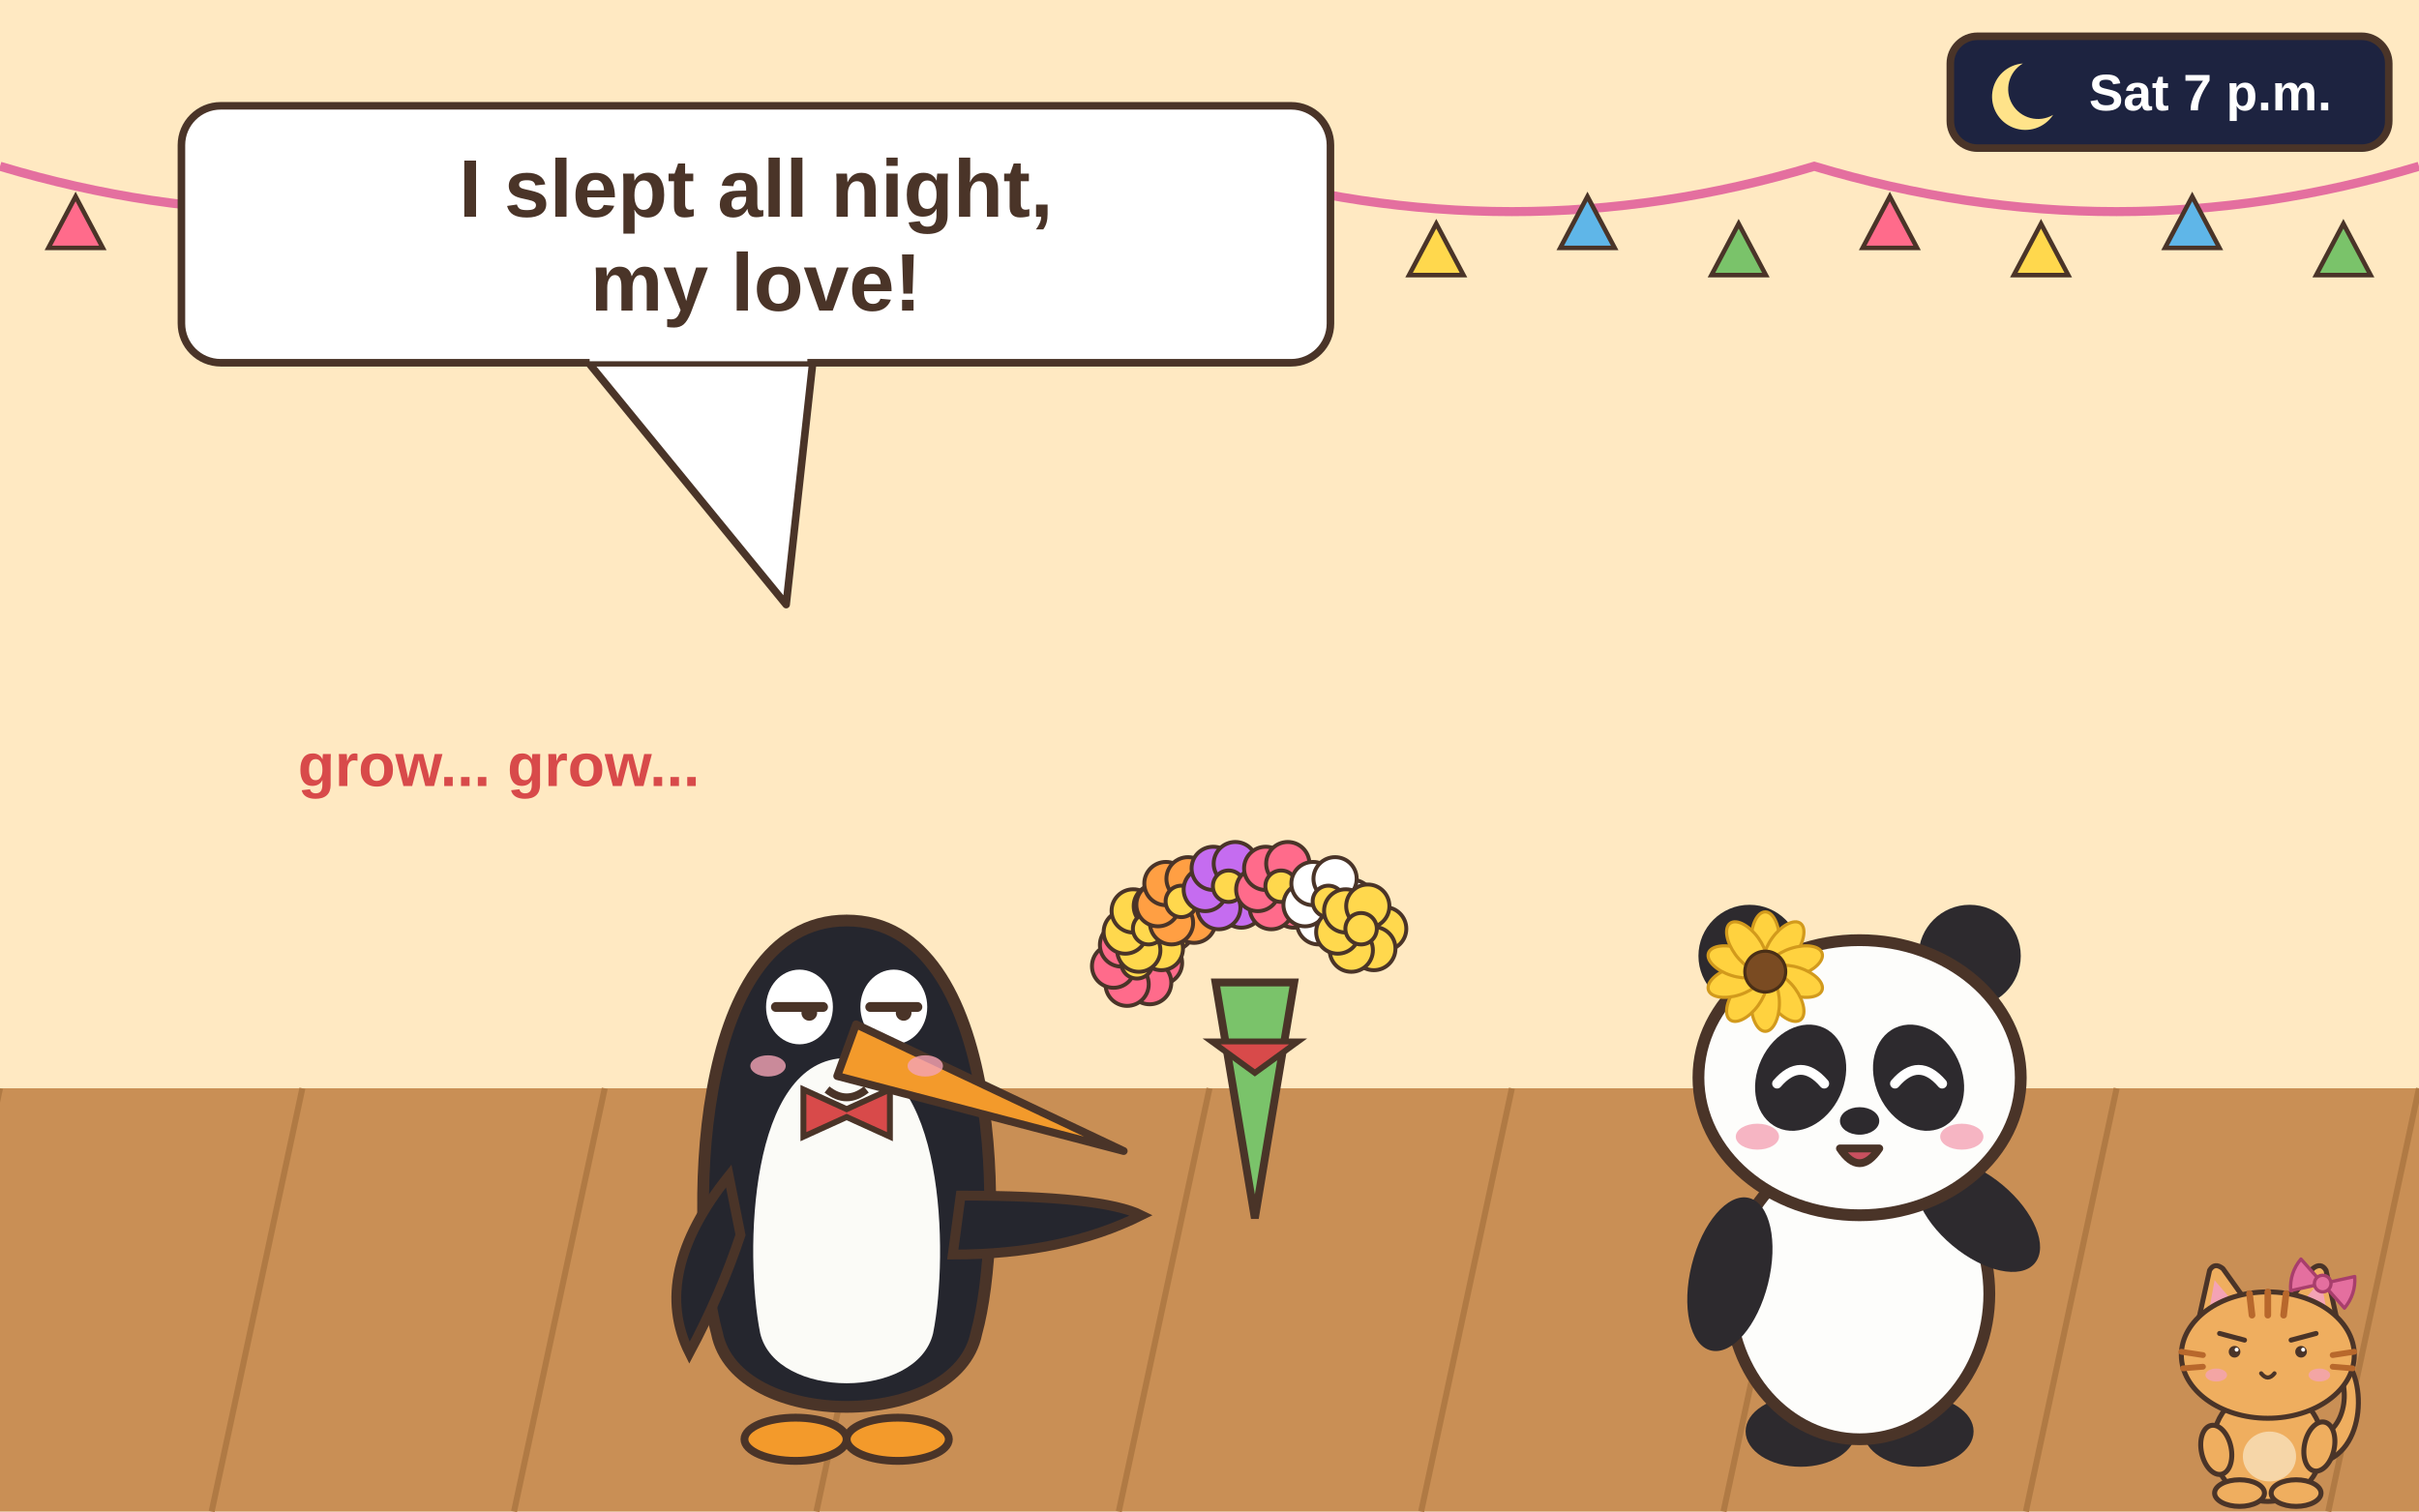
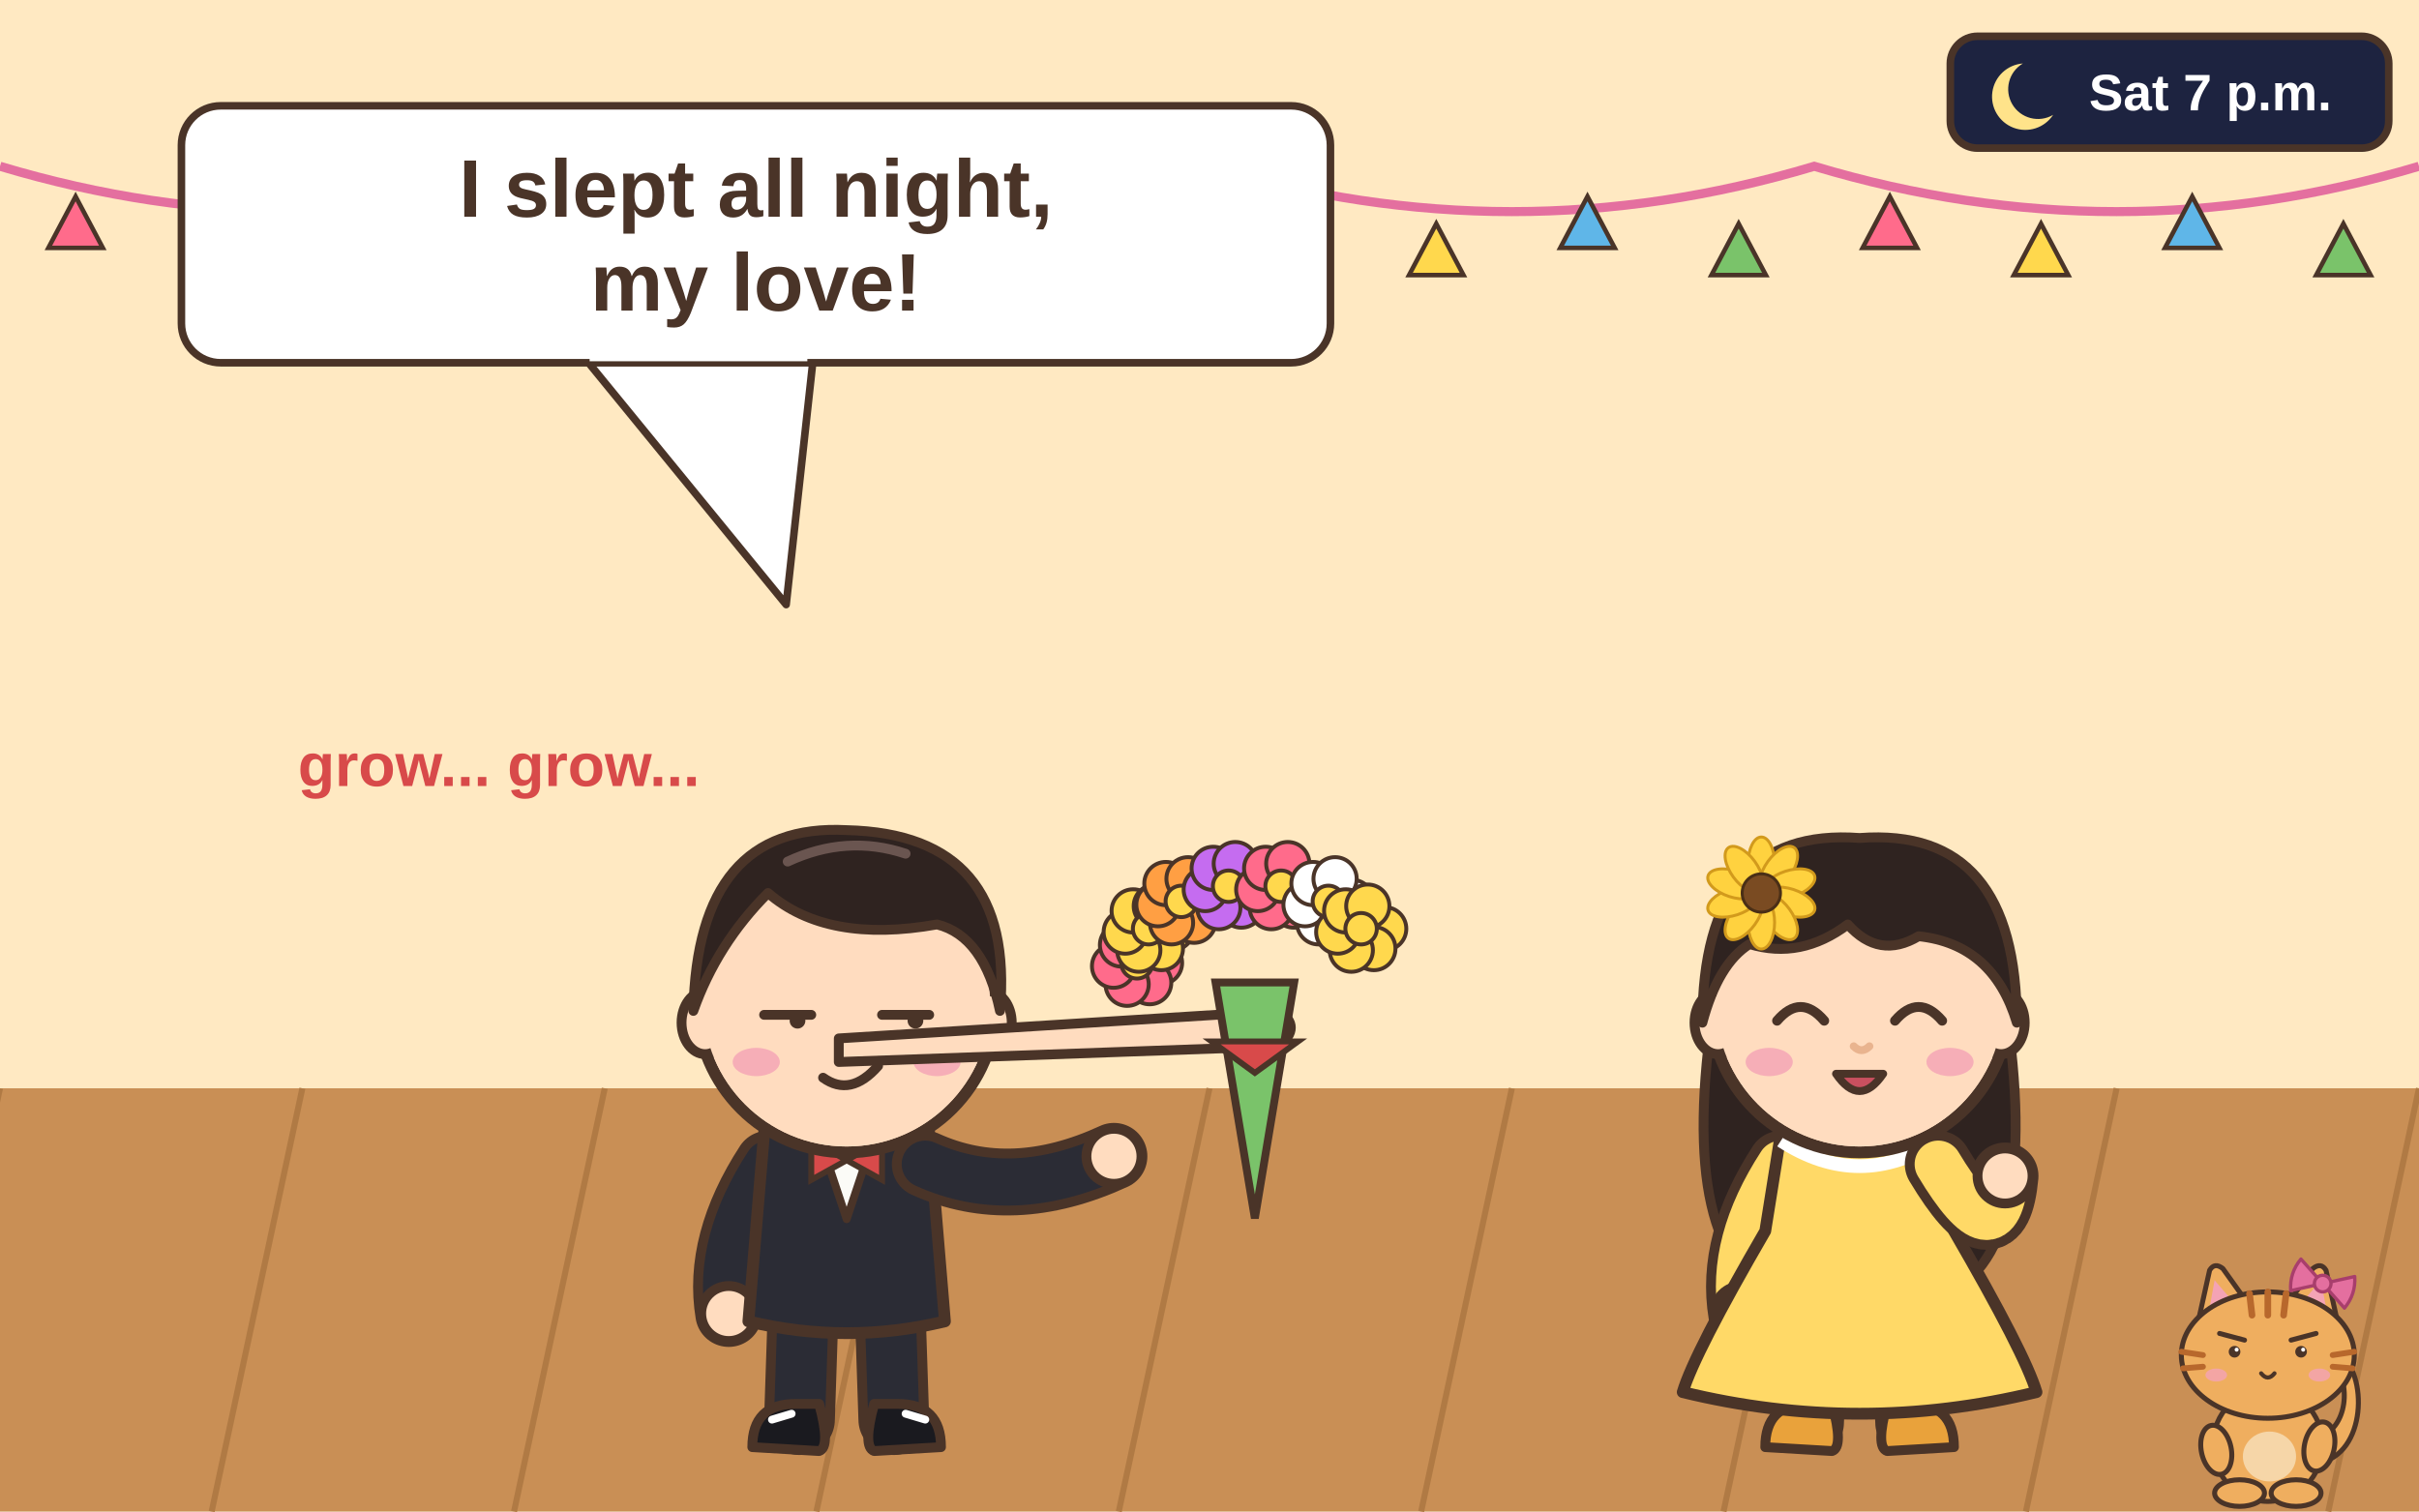
<svg xmlns="http://www.w3.org/2000/svg" viewBox="0 0 1600 1000" width="1600" height="1000">
  <style>.ch{animation:breathe 3.4s ease-in-out infinite;animation-delay:var(--d,0s);transform-box:fill-box;transform-origin:50% 100%}.m-happy,.m-love{animation-name:hop;animation-duration:2.8s}.m-shock{animation-name:shiver;animation-duration:2.4s}.m-angry{animation-name:puff;animation-duration:1.3s}.m-sad,.m-cry{animation-name:droop;animation-duration:4s}.m-sleep{animation-name:snore;animation-duration:3.8s}.m-sly,.m-sweat,.m-grumpy{animation-name:shifty;animation-duration:2.4s}@keyframes breathe{50%{transform:scale(1.015,.985)}}@keyframes hop{0%,58%,100%{transform:none}68%{transform:translateY(-16px) scale(.98,1.03)}78%{transform:scale(1.035,.965)}86%{transform:none}}@keyframes shiver{0%,30%,100%{transform:none}4%{transform:translateX(-7px) rotate(-1.5deg)}8%{transform:translateX(7px) rotate(1.5deg)}12%{transform:translateX(-6px)}16%{transform:translateX(6px)}20%{transform:translateX(-3px)}}@keyframes puff{50%{transform:scale(1.045,.965) translateY(2px)}}@keyframes droop{50%{transform:scale(1.01,.97) rotate(-1.2deg)}}@keyframes snore{50%{transform:scale(1.035,.965)}}@keyframes shifty{0%,100%{transform:rotate(-2deg)}50%{transform:rotate(2deg)}}.blink{animation:blink 4.6s infinite;animation-delay:var(--d,0s);transform-box:fill-box;transform-origin:50% 50%}@keyframes blink{0%,91%,100%{transform:none}94%{transform:scaleY(.1)}}.drip{animation:drip 1.8s ease-in infinite;animation-delay:var(--d,0s)}.drip+.drip{animation-delay:calc(var(--d,0s) - .9s)}@keyframes drip{0%{transform:translateY(-8px);opacity:0}25%{opacity:1}100%{transform:translateY(34px);opacity:0}}.zz{animation:zz 3s ease-in-out infinite}@keyframes zz{0%{transform:translate(0,14px);opacity:0}30%{opacity:1}100%{transform:translate(24px,-34px);opacity:0}}.twinkle{animation:tw 1.8s ease-in-out infinite;animation-delay:var(--d,0s);transform-box:fill-box;transform-origin:50% 50%}@keyframes tw{0%,100%{transform:scale(.7) rotate(0);opacity:.75}50%{transform:scale(1.18) rotate(45deg);opacity:1}}.sway{animation:sway 3.4s ease-in-out infinite;animation-delay:var(--d,0s);transform-box:fill-box;transform-origin:50% 100%}@keyframes sway{0%,100%{transform:rotate(-3deg) translateY(0)}50%{transform:rotate(3deg) translateY(-14px)}}.beat{animation:beat 1.3s ease-in-out infinite;animation-delay:var(--d,0s);transform-box:fill-box;transform-origin:50% 50%}@keyframes beat{0%,60%,100%{transform:scale(1)}12%{transform:scale(1.16)}24%{transform:scale(.96)}36%{transform:scale(1.08)}}.tail{animation:wag 1.7s ease-in-out infinite;transform-origin:60px -40px}@keyframes wag{50%{transform:rotate(10deg)}}.paw{animation:paw 1s ease-in-out infinite;transform-origin:56px -112px}@keyframes paw{50%{transform:rotate(-18deg)}}.float{animation:float 3.2s ease-in-out infinite;animation-delay:var(--d,0s)}@keyframes float{50%{transform:translateY(-18px)}}.ripple{animation:ripple 2.8s ease-in-out infinite;animation-delay:var(--d,0s)}@keyframes ripple{50%{transform:translateX(26px);opacity:.3}}.flutter{animation:flutter 2.4s ease-in-out infinite;animation-delay:var(--d,0s);transform-box:fill-box;transform-origin:50% 0}@keyframes flutter{50%{transform:rotate(9deg)}}.glow{animation:glow 2.6s ease-in-out infinite}@keyframes glow{50%{opacity:.35}}@media (prefers-reduced-motion:reduce){*{animation:none!important}}</style>
  <rect width="1600" height="1000" fill="#ffe9c2" />
  <rect y="720" width="1600" height="280" fill="#c98f55" />
  <path d="M0 720 L -60 1000" stroke="#b07a44" stroke-width="4" />
  <path d="M200 720 L 140 1000" stroke="#b07a44" stroke-width="4" />
  <path d="M400 720 L 340 1000" stroke="#b07a44" stroke-width="4" />
  <path d="M600 720 L 540 1000" stroke="#b07a44" stroke-width="4" />
  <path d="M800 720 L 740 1000" stroke="#b07a44" stroke-width="4" />
  <path d="M1000 720 L 940 1000" stroke="#b07a44" stroke-width="4" />
  <path d="M1200 720 L 1140 1000" stroke="#b07a44" stroke-width="4" />
  <path d="M1400 720 L 1340 1000" stroke="#b07a44" stroke-width="4" />
  <path d="M1600 720 L 1540 1000" stroke="#b07a44" stroke-width="4" />
  <path d="M0 110 Q 200 170 400 110 Q 600 170 800 110 Q 1000 170 1200 110 Q 1400 170 1600 110" fill="none" stroke="#e46f9f" stroke-width="6" />
  <path class="flutter" style="--d:0s" d="M50 130 l 18 34 l -36 0 z" fill="#ff6b8b" stroke="#4a3428" stroke-width="3" />
  <path class="flutter" style="--d:-0.4s" d="M150 148 l 18 34 l -36 0 z" fill="#ffd84d" stroke="#4a3428" stroke-width="3" />
  <path class="flutter" style="--d:-0.8s" d="M250 130 l 18 34 l -36 0 z" fill="#5fb6e8" stroke="#4a3428" stroke-width="3" />
  <path class="flutter" style="--d:-1.2s" d="M350 148 l 18 34 l -36 0 z" fill="#7ac36a" stroke="#4a3428" stroke-width="3" />
  <path class="flutter" style="--d:-1.6s" d="M450 130 l 18 34 l -36 0 z" fill="#ff6b8b" stroke="#4a3428" stroke-width="3" />
  <path class="flutter" style="--d:0s" d="M550 148 l 18 34 l -36 0 z" fill="#ffd84d" stroke="#4a3428" stroke-width="3" />
  <path class="flutter" style="--d:-0.4s" d="M650 130 l 18 34 l -36 0 z" fill="#5fb6e8" stroke="#4a3428" stroke-width="3" />
  <path class="flutter" style="--d:-0.8s" d="M750 148 l 18 34 l -36 0 z" fill="#7ac36a" stroke="#4a3428" stroke-width="3" />
  <path class="flutter" style="--d:-1.2s" d="M850 130 l 18 34 l -36 0 z" fill="#ff6b8b" stroke="#4a3428" stroke-width="3" />
  <path class="flutter" style="--d:-1.6s" d="M950 148 l 18 34 l -36 0 z" fill="#ffd84d" stroke="#4a3428" stroke-width="3" />
  <path class="flutter" style="--d:0s" d="M1050 130 l 18 34 l -36 0 z" fill="#5fb6e8" stroke="#4a3428" stroke-width="3" />
  <path class="flutter" style="--d:-0.4s" d="M1150 148 l 18 34 l -36 0 z" fill="#7ac36a" stroke="#4a3428" stroke-width="3" />
  <path class="flutter" style="--d:-0.8s" d="M1250 130 l 18 34 l -36 0 z" fill="#ff6b8b" stroke="#4a3428" stroke-width="3" />
  <path class="flutter" style="--d:-1.2s" d="M1350 148 l 18 34 l -36 0 z" fill="#ffd84d" stroke="#4a3428" stroke-width="3" />
  <path class="flutter" style="--d:-1.6s" d="M1450 130 l 18 34 l -36 0 z" fill="#5fb6e8" stroke="#4a3428" stroke-width="3" />
  <path class="flutter" style="--d:0s" d="M1550 148 l 18 34 l -36 0 z" fill="#7ac36a" stroke="#4a3428" stroke-width="3" />
  <g transform="translate(560 960) scale(1.3 1.3)">
-     <g class="ch ch-penguin m-sly" style="--d:-1s">
-       <ellipse cx="-26" cy="-6" rx="26" ry="11" fill="#f39a2b" stroke="#4a3428" stroke-width="4" />
-       <ellipse cx="26" cy="-6" rx="26" ry="11" fill="#f39a2b" stroke="#4a3428" stroke-width="4" />
-       <path d="M0 -270 C 80 -270 80 -110 66 -60 C 56 -10 -56 -10 -66 -60 C -80 -110 -80 -270 0 -270 Z" fill="#25262e" stroke="#4a3428" stroke-width="6" />
-       <path d="M0 -200 C 50 -200 52 -100 44 -60 C 36 -26 -36 -26 -44 -60 C -52 -100 -50 -200 0 -200 Z" fill="#fbfbf7" />
-       <path d="M-60 -140 Q -100 -90 -80 -50 Q -64 -80 -54 -110 Z" fill="#25262e" stroke="#4a3428" stroke-width="5" />
-       <path d="M58 -130 Q 130 -130 150 -120 Q 110 -100 54 -100 Z" fill="#25262e" stroke="#4a3428" stroke-width="5" />
-       <path d="M-22 -184 L 0 -174 L 22 -184 L 22 -160 L 0 -170 L -22 -160 Z" fill="#d84a4a" stroke="#4a3428" stroke-width="3" />
-       <ellipse cx="-24" cy="-226" rx="17" ry="19" fill="#fff" />
-       <ellipse cx="24" cy="-226" rx="17" ry="19" fill="#fff" />
+     <g class="ch ch-nam m-sly" style="--d:-1s">
+       <path d="M-22 -76 L -24 -16" fill="none" stroke="#4a3428" stroke-width="36" stroke-linecap="round" stroke-linejoin="round" />
+       <path d="M-22 -76 L -24 -16" fill="none" stroke="#2b2c35" stroke-width="26" stroke-linecap="round" stroke-linejoin="round" />
+       <path d="M22 -76 L 24 -16" fill="none" stroke="#4a3428" stroke-width="36" stroke-linecap="round" stroke-linejoin="round" />
+       <path d="M22 -76 L 24 -16" fill="none" stroke="#2b2c35" stroke-width="26" stroke-linecap="round" stroke-linejoin="round" />
+       <path d="M-48 -2 Q -48 -24 -26 -24 L -14 -24 Q -8 -2 -14 0 Z" fill="#1a1a1f" stroke="#4a3428" stroke-width="5" stroke-linejoin="round" />
+       <path d="M48 -2 Q 48 -24 26 -24 L 14 -24 Q 8 -2 14 0 Z" fill="#1a1a1f" stroke="#4a3428" stroke-width="5" stroke-linejoin="round" />
+       <path d="M-38 -16 l 10 -3 M30 -19 l 10 3" stroke="#fff" stroke-width="4" stroke-linecap="round" />
+       <path d="M-40 -146 Q -66 -106 -60 -70" fill="none" stroke="#4a3428" stroke-width="34" stroke-linecap="round" stroke-linejoin="round" />
+       <path d="M-40 -146 Q -66 -106 -60 -70" fill="none" stroke="#2b2c35" stroke-width="24" stroke-linecap="round" stroke-linejoin="round" />
+       <circle cx="-60" cy="-70" r="14" fill="#ffdcbf" stroke="#4a3428" stroke-width="5" />
+       <path d="M-42 -162 Q 0 -174 42 -162 L 50 -66 Q 0 -54 -50 -66 Z" fill="#2b2c35" stroke="#4a3428" stroke-width="6" stroke-linejoin="round" />
+       <path d="M-16 -166 L 0 -118 L 16 -166 Z" fill="#fbfbf7" stroke="#4a3428" stroke-width="4" stroke-linejoin="round" />
+       <path d="M-18 -158 L 0 -148 L 18 -158 L 18 -138 L 0 -148 L -18 -138 Z" fill="#d84a4a" stroke="#4a3428" stroke-width="3" />
+       <path d="M40 -146 Q 84 -126 136 -150" fill="none" stroke="#4a3428" stroke-width="34" stroke-linecap="round" stroke-linejoin="round" />
+       <path d="M40 -146 Q 84 -126 136 -150" fill="none" stroke="#2b2c35" stroke-width="24" stroke-linecap="round" stroke-linejoin="round" />
+       <circle cx="136" cy="-150" r="14" fill="#ffdcbf" stroke="#4a3428" stroke-width="5" />
+       <circle cx="0" cy="-228" r="76" fill="#ffdcbf" stroke="#4a3428" stroke-width="6" />
+       <ellipse cx="-72" cy="-218" rx="12" ry="16" fill="#ffdcbf" stroke="#4a3428" stroke-width="5" />
+       <ellipse cx="72" cy="-218" rx="12" ry="16" fill="#ffdcbf" stroke="#4a3428" stroke-width="5" />
+       <circle cx="0" cy="-228" r="73" fill="#ffdcbf" />
      <g class="blink">
-         <path d="M-36 -226 L -12 -226" stroke="#4a3428" stroke-width="5" stroke-linecap="round" />
-         <circle cx="-19" cy="-223" r="4" fill="#4a3428" />
-         <path d="M12 -226 L 36 -226" stroke="#4a3428" stroke-width="5" stroke-linecap="round" />
-         <circle cx="29" cy="-223" r="4" fill="#4a3428" />
-       </g>
-       <path d="M-14 -204 L 0 -204 L 14 -204 L 0 -54 Z" fill="#f39a2b" stroke="#4a3428" stroke-width="4" stroke-linejoin="round" transform="rotate(-70 0 -204)" />
-       <ellipse cx="-40" cy="-196" rx="9" ry="5.4" fill="#f4a3b5" opacity=".8" />
-       <ellipse cx="40" cy="-196" rx="9" ry="5.4" fill="#f4a3b5" opacity=".8" />
-       <path d="M-10 -184 q 10 8 20 0" fill="none" stroke="#4a3428" stroke-width="4" />
+         <path d="M-42 -222 L -18 -222" stroke="#4a3428" stroke-width="5" stroke-linecap="round" />
+         <circle cx="-25" cy="-219" r="4" fill="#4a3428" />
+         <path d="M18 -222 L 42 -222" stroke="#4a3428" stroke-width="5" stroke-linecap="round" />
+         <circle cx="35" cy="-219" r="4" fill="#4a3428" />
+       </g>
+       <path d="M-12 -190 Q 2 -180 16 -196" fill="none" stroke="#4a3428" stroke-width="5" stroke-linecap="round" />
+       <ellipse cx="-46" cy="-198" rx="12" ry="7.2" fill="#f4a3b5" opacity=".8" />
+       <ellipse cx="46" cy="-198" rx="12" ry="7.2" fill="#f4a3b5" opacity=".8" />
+       <path d="M-4 -210 L 220 -224 Q 232 -216 220 -206 L -4 -198 Z" fill="#ffdcbf" stroke="#4a3428" stroke-width="5" stroke-linejoin="round" />
+       <path d="M-78 -224 Q -76 -320 0 -316 Q 86 -314 78 -224 Q 70 -262 46 -268 Q -10 -258 -40 -284 Q -66 -258 -78 -224 Z" fill="#2f2320" stroke="#4a3428" stroke-width="5" stroke-linejoin="round" />
+       <path d="M-30 -300 q 30 -14 60 -4" fill="none" stroke="#6a5550" stroke-width="5" stroke-linecap="round" />
    </g>
  </g>
  <g transform="translate(830 650) scale(1.3)">
    <path d="M-20 0 L 0 120 L 20 0 Z" fill="#7ac36a" stroke="#4a3428" stroke-width="4" />
    <g transform="translate(-60 -10)">
      <circle cx="12" cy="0" r="11" fill="#ff6b8b" stroke="#4a3428" stroke-width="2" />
      <circle cx="6.484" cy="10.098" r="11" fill="#ff6b8b" stroke="#4a3428" stroke-width="2" />
      <circle cx="-4.994" cy="10.912" r="11" fill="#ff6b8b" stroke="#4a3428" stroke-width="2" />
      <circle cx="-11.88" cy="1.693" r="11" fill="#ff6b8b" stroke="#4a3428" stroke-width="2" />
      <circle cx="-7.844" cy="-9.082" r="11" fill="#ff6b8b" stroke="#4a3428" stroke-width="2" />
      <circle cx="3.404" cy="-11.507" r="11" fill="#ff6b8b" stroke="#4a3428" stroke-width="2" />
      <circle r="8" fill="#ffd84d" stroke="#4a3428" stroke-width="2" />
    </g>
    <g transform="translate(-54.05813 -27.35535)">
      <circle cx="12" cy="0" r="11" fill="#ffd84d" stroke="#4a3428" stroke-width="2" />
      <circle cx="6.484" cy="10.098" r="11" fill="#ffd84d" stroke="#4a3428" stroke-width="2" />
      <circle cx="-4.994" cy="10.912" r="11" fill="#ffd84d" stroke="#4a3428" stroke-width="2" />
      <circle cx="-11.88" cy="1.693" r="11" fill="#ffd84d" stroke="#4a3428" stroke-width="2" />
      <circle cx="-7.844" cy="-9.082" r="11" fill="#ffd84d" stroke="#4a3428" stroke-width="2" />
      <circle cx="3.404" cy="-11.507" r="11" fill="#ffd84d" stroke="#4a3428" stroke-width="2" />
      <circle r="8" fill="#ffd84d" stroke="#4a3428" stroke-width="2" />
    </g>
    <g transform="translate(-37.40939 -41.27326)">
      <circle cx="12" cy="0" r="11" fill="#ff9f43" stroke="#4a3428" stroke-width="2" />
      <circle cx="6.484" cy="10.098" r="11" fill="#ff9f43" stroke="#4a3428" stroke-width="2" />
      <circle cx="-4.994" cy="10.912" r="11" fill="#ff9f43" stroke="#4a3428" stroke-width="2" />
      <circle cx="-11.88" cy="1.693" r="11" fill="#ff9f43" stroke="#4a3428" stroke-width="2" />
      <circle cx="-7.844" cy="-9.082" r="11" fill="#ff9f43" stroke="#4a3428" stroke-width="2" />
      <circle cx="3.404" cy="-11.507" r="11" fill="#ff9f43" stroke="#4a3428" stroke-width="2" />
      <circle r="8" fill="#ffd84d" stroke="#4a3428" stroke-width="2" />
    </g>
    <g transform="translate(-13.35126 -48.99712)">
      <circle cx="12" cy="0" r="11" fill="#c56cf0" stroke="#4a3428" stroke-width="2" />
      <circle cx="6.484" cy="10.098" r="11" fill="#c56cf0" stroke="#4a3428" stroke-width="2" />
      <circle cx="-4.994" cy="10.912" r="11" fill="#c56cf0" stroke="#4a3428" stroke-width="2" />
      <circle cx="-11.88" cy="1.693" r="11" fill="#c56cf0" stroke="#4a3428" stroke-width="2" />
      <circle cx="-7.844" cy="-9.082" r="11" fill="#c56cf0" stroke="#4a3428" stroke-width="2" />
      <circle cx="3.404" cy="-11.507" r="11" fill="#c56cf0" stroke="#4a3428" stroke-width="2" />
      <circle r="8" fill="#ffd84d" stroke="#4a3428" stroke-width="2" />
    </g>
    <g transform="translate(13.35126 -48.99712)">
      <circle cx="12" cy="0" r="11" fill="#ff6b8b" stroke="#4a3428" stroke-width="2" />
      <circle cx="6.484" cy="10.098" r="11" fill="#ff6b8b" stroke="#4a3428" stroke-width="2" />
      <circle cx="-4.994" cy="10.912" r="11" fill="#ff6b8b" stroke="#4a3428" stroke-width="2" />
      <circle cx="-11.88" cy="1.693" r="11" fill="#ff6b8b" stroke="#4a3428" stroke-width="2" />
      <circle cx="-7.844" cy="-9.082" r="11" fill="#ff6b8b" stroke="#4a3428" stroke-width="2" />
      <circle cx="3.404" cy="-11.507" r="11" fill="#ff6b8b" stroke="#4a3428" stroke-width="2" />
      <circle r="8" fill="#ffd84d" stroke="#4a3428" stroke-width="2" />
    </g>
    <g transform="translate(37.40939 -41.27326)">
      <circle cx="12" cy="0" r="11" fill="#ffffff" stroke="#4a3428" stroke-width="2" />
      <circle cx="6.484" cy="10.098" r="11" fill="#ffffff" stroke="#4a3428" stroke-width="2" />
      <circle cx="-4.994" cy="10.912" r="11" fill="#ffffff" stroke="#4a3428" stroke-width="2" />
      <circle cx="-11.88" cy="1.693" r="11" fill="#ffffff" stroke="#4a3428" stroke-width="2" />
      <circle cx="-7.844" cy="-9.082" r="11" fill="#ffffff" stroke="#4a3428" stroke-width="2" />
      <circle cx="3.404" cy="-11.507" r="11" fill="#ffffff" stroke="#4a3428" stroke-width="2" />
      <circle r="8" fill="#ffd84d" stroke="#4a3428" stroke-width="2" />
    </g>
    <g transform="translate(54.05813 -27.35535)">
      <circle cx="12" cy="0" r="11" fill="#ffd84d" stroke="#4a3428" stroke-width="2" />
      <circle cx="6.484" cy="10.098" r="11" fill="#ffd84d" stroke="#4a3428" stroke-width="2" />
      <circle cx="-4.994" cy="10.912" r="11" fill="#ffd84d" stroke="#4a3428" stroke-width="2" />
      <circle cx="-11.88" cy="1.693" r="11" fill="#ffd84d" stroke="#4a3428" stroke-width="2" />
      <circle cx="-7.844" cy="-9.082" r="11" fill="#ffd84d" stroke="#4a3428" stroke-width="2" />
      <circle cx="3.404" cy="-11.507" r="11" fill="#ffd84d" stroke="#4a3428" stroke-width="2" />
      <circle r="8" fill="#ffd84d" stroke="#4a3428" stroke-width="2" />
    </g>
    <path d="M-22 30 L 22 30 L 0 46 Z" fill="#d84a4a" stroke="#4a3428" stroke-width="3" />
  </g>
  <g transform="translate(1230 960) scale(1.3 1.3)">
-     <g class="ch ch-panda m-happy" style="--d:-2.79s">
-       <ellipse cx="-30" cy="-10" rx="28" ry="18" fill="#2d2a2e" />
-       <ellipse cx="30" cy="-10" rx="28" ry="18" fill="#2d2a2e" />
-       <ellipse cx="0" cy="-80" rx="66" ry="74" fill="#fdfdfb" stroke="#4a3428" stroke-width="6" />
-       <ellipse cx="-66" cy="-90" rx="20" ry="40" fill="#2d2a2e" transform="rotate(14 -66 -90)" />
-       <ellipse cx="60" cy="-120" rx="20" ry="38" fill="#2d2a2e" transform="rotate(-50 60 -120)" />
-       <circle cx="-56" cy="-252" r="26" fill="#2d2a2e" />
-       <circle cx="56" cy="-252" r="26" fill="#2d2a2e" />
-       <ellipse cx="0" cy="-190" rx="82" ry="70" fill="#fdfdfb" stroke="#4a3428" stroke-width="6" />
-       <ellipse cx="-30" cy="-190" rx="22" ry="28" fill="#2d2a2e" transform="rotate(25 -30 -190)" />
-       <ellipse cx="30" cy="-190" rx="22" ry="28" fill="#2d2a2e" transform="rotate(-25 30 -190)" />
-       <path d="M-42 -187 Q -30 -201 -18 -187" fill="none" stroke="#fff" stroke-width="5" stroke-linecap="round" />
-       <path d="M18 -187 Q 30 -201 42 -187" fill="none" stroke="#fff" stroke-width="5" stroke-linecap="round" />
-       <ellipse cx="0" cy="-168" rx="10" ry="7" fill="#2d2a2e" />
-       <path d="M-10 -154 Q 0 -139 10 -154 Z" fill="#c9505f" stroke="#4a3428" stroke-width="4" stroke-linejoin="round" />
-       <ellipse cx="-52" cy="-160" rx="11" ry="6.6" fill="#f4a3b5" opacity=".8" />
-       <ellipse cx="52" cy="-160" rx="11" ry="6.6" fill="#f4a3b5" opacity=".8" />
-       <g transform="translate(-48 -244) scale(0.8)">
+     <g class="ch ch-hoa m-happy" style="--d:-2.79s">
+       <path d="M-74 -228 Q -94 -98 -40 -78 L 40 -78 Q 94 -98 74 -228 Z" fill="#2f2320" stroke="#4a3428" stroke-width="5" />
+       <path d="M-20 -60 L -22 -14" fill="none" stroke="#4a3428" stroke-width="28" stroke-linecap="round" stroke-linejoin="round" />
+       <path d="M-20 -60 L -22 -14" fill="none" stroke="#ffdcbf" stroke-width="18" stroke-linecap="round" stroke-linejoin="round" />
+       <path d="M20 -60 L 22 -14" fill="none" stroke="#4a3428" stroke-width="28" stroke-linecap="round" stroke-linejoin="round" />
+       <path d="M20 -60 L 22 -14" fill="none" stroke="#ffdcbf" stroke-width="18" stroke-linecap="round" stroke-linejoin="round" />
+       <path d="M-48 -2 Q -48 -24 -26 -24 L -14 -24 Q -8 -2 -14 0 Z" fill="#e9a23b" stroke="#4a3428" stroke-width="5" stroke-linejoin="round" />
+       <path d="M48 -2 Q 48 -24 26 -24 L 14 -24 Q 8 -2 14 0 Z" fill="#e9a23b" stroke="#4a3428" stroke-width="5" stroke-linejoin="round" />
+       <path d="M-40 -146 Q -66 -106 -60 -70" fill="none" stroke="#4a3428" stroke-width="34" stroke-linecap="round" stroke-linejoin="round" />
+       <path d="M-40 -146 Q -66 -106 -60 -70" fill="none" stroke="#ffd967" stroke-width="24" stroke-linecap="round" stroke-linejoin="round" />
+       <circle cx="-60" cy="-70" r="14" fill="#ffdcbf" stroke="#4a3428" stroke-width="5" />
+       <path d="M-40 -162 Q 0 -174 40 -162 L 48 -112 Q 84 -50 90 -30 Q 0 -8 -90 -30 Q -84 -50 -48 -112 Z" fill="#ffd967" stroke="#4a3428" stroke-width="6" stroke-linejoin="round" />
+       <path d="M-40 -158 Q 0 -132 40 -158" fill="none" stroke="#fff" stroke-width="7" />
+       <path d="M40 -146 Q 70 -96 74 -140" fill="none" stroke="#4a3428" stroke-width="34" stroke-linecap="round" stroke-linejoin="round" />
+       <path d="M40 -146 Q 70 -96 74 -140" fill="none" stroke="#ffd967" stroke-width="24" stroke-linecap="round" stroke-linejoin="round" />
+       <circle cx="74" cy="-140" r="14" fill="#ffdcbf" stroke="#4a3428" stroke-width="5" />
+       <circle cx="0" cy="-228" r="76" fill="#ffdcbf" stroke="#4a3428" stroke-width="6" />
+       <ellipse cx="-72" cy="-218" rx="12" ry="16" fill="#ffdcbf" stroke="#4a3428" stroke-width="5" />
+       <ellipse cx="72" cy="-218" rx="12" ry="16" fill="#ffdcbf" stroke="#4a3428" stroke-width="5" />
+       <circle cx="0" cy="-228" r="73" fill="#ffdcbf" />
+       <path d="M-42 -219 Q -30 -233 -18 -219" fill="none" stroke="#4a3428" stroke-width="5" stroke-linecap="round" />
+       <path d="M18 -219 Q 30 -233 42 -219" fill="none" stroke="#4a3428" stroke-width="5" stroke-linecap="round" />
+       <path d="M-12 -192 Q 0 -174.4 12 -192 Z" fill="#c9505f" stroke="#4a3428" stroke-width="4" stroke-linejoin="round" />
+       <ellipse cx="-46" cy="-198" rx="12" ry="7.2" fill="#f4a3b5" opacity=".8" />
+       <ellipse cx="46" cy="-198" rx="12" ry="7.2" fill="#f4a3b5" opacity=".8" />
+       <path d="M-3 -206 q 4 4 8 0" fill="none" stroke="#e9b48f" stroke-width="4" stroke-linecap="round" />
+       <path d="M-80 -218 Q -80 -318 0 -312 Q 80 -318 80 -218 Q 68 -258 30 -262 Q 10 -250 -6 -268 Q -30 -250 -56 -258 Q -72 -248 -80 -218 Z" fill="#2f2320" stroke="#4a3428" stroke-width="5" stroke-linejoin="round" />
+       <g transform="translate(-50 -284) scale(0.75)">
        <ellipse cx="0" cy="-20" rx="9" ry="18" fill="#ffd23f" stroke="#d29a1c" stroke-width="2" transform="rotate(0)" />
        <ellipse cx="0" cy="-20" rx="9" ry="18" fill="#ffd23f" stroke="#d29a1c" stroke-width="2" transform="rotate(36)" />
        <ellipse cx="0" cy="-20" rx="9" ry="18" fill="#ffd23f" stroke="#d29a1c" stroke-width="2" transform="rotate(72)" />
        <ellipse cx="0" cy="-20" rx="9" ry="18" fill="#ffd23f" stroke="#d29a1c" stroke-width="2" transform="rotate(108)" />
        <ellipse cx="0" cy="-20" rx="9" ry="18" fill="#ffd23f" stroke="#d29a1c" stroke-width="2" transform="rotate(144)" />
        <ellipse cx="0" cy="-20" rx="9" ry="18" fill="#ffd23f" stroke="#d29a1c" stroke-width="2" transform="rotate(180)" />
        <ellipse cx="0" cy="-20" rx="9" ry="18" fill="#ffd23f" stroke="#d29a1c" stroke-width="2" transform="rotate(216)" />
        <ellipse cx="0" cy="-20" rx="9" ry="18" fill="#ffd23f" stroke="#d29a1c" stroke-width="2" transform="rotate(252)" />
        <ellipse cx="0" cy="-20" rx="9" ry="18" fill="#ffd23f" stroke="#d29a1c" stroke-width="2" transform="rotate(288)" />
        <ellipse cx="0" cy="-20" rx="9" ry="18" fill="#ffd23f" stroke="#d29a1c" stroke-width="2" transform="rotate(324)" />
        <circle r="13" fill="#7a4b22" stroke="#4a2f16" stroke-width="2" />
      </g>
    </g>
  </g>
  <g>
    <path d="M386 236 L 520 400 L 538 236 Z" fill="#fff" stroke="#4a3428" stroke-width="5" stroke-linejoin="round" />
    <rect x="120" y="70" width="760" height="170" rx="26" fill="#fff" stroke="#4a3428" stroke-width="5" />
    <path d="M390 235 L 534 235" stroke="#fff" stroke-width="8" />
    <text x="500" y="143.39" text-anchor="middle" font-size="54" font-weight="900" fill="#4a3428" font-family="'Baloo 2', 'Trebuchet MS', Arial">I slept all night,</text>
    <text x="500" y="205.49" text-anchor="middle" font-size="54" font-weight="900" fill="#4a3428" font-family="'Baloo 2', 'Trebuchet MS', Arial">my love!</text>
  </g>
  <text x="330" y="520" text-anchor="middle" font-size="40" font-weight="900" fill="#d84a4a" font-family="'Baloo 2', 'Trebuchet MS', Arial">grow... grow...</text>
  <g transform="translate(1500 990) scale(0.55 0.55)">
    <g class="ch ch-cho m-grumpy" style="--d:-1.87s">
      <path class="tail" d="M60 -40 C 120 -50 120 -150 86 -170 C 76 -176 70 -168 78 -160 C 100 -140 98 -80 58 -70" fill="#efae5f" stroke="#4a3428" stroke-width="6" stroke-linejoin="round" />
      <ellipse cx="0" cy="-62" rx="66" ry="68" fill="#efae5f" stroke="#4a3428" stroke-width="6" />
      <ellipse cx="2" cy="-48" rx="32" ry="30" fill="#f6d6a8" />
      <ellipse cx="-34" cy="-4" rx="30" ry="16" fill="#efae5f" stroke="#4a3428" stroke-width="6" />
      <ellipse cx="34" cy="-4" rx="30" ry="16" fill="#efae5f" stroke="#4a3428" stroke-width="6" />
      <ellipse cx="-62" cy="-56" rx="18" ry="30" fill="#efae5f" stroke="#4a3428" stroke-width="6" transform="rotate(-12 -62 -56)" />
      <ellipse cx="62" cy="-60" rx="18" ry="30" fill="#efae5f" stroke="#4a3428" stroke-width="6" transform="rotate(12 62 -60)" />
      <path d="M-86 -200 L -70 -272 Q -64 -282 -54 -274 L -24 -232 Z" fill="#efae5f" stroke="#4a3428" stroke-width="6" stroke-linejoin="round" />
      <path d="M-72 -216 L -64 -260 L -40 -232 Z" fill="#f4a3b5" />
      <path d="M86 -200 L 70 -272 Q 64 -282 54 -274 L 24 -232 Z" fill="#efae5f" stroke="#4a3428" stroke-width="6" stroke-linejoin="round" />
      <path d="M72 -216 L 64 -260 L 40 -232 Z" fill="#f4a3b5" />
      <ellipse cx="0" cy="-170" rx="104" ry="76" fill="#efae5f" stroke="#4a3428" stroke-width="6" />
      <path d="M-22 -244 l 3 26 M0 -246 l 0 28 M22 -244 l -3 26" stroke="#b8682c" stroke-width="8" stroke-linecap="round" />
      <path d="M-104 -174 l 26 4 M-102 -154 l 24 -2 M104 -174 l -26 4 M102 -154 l -24 -2" stroke="#b8682c" stroke-width="7" stroke-linecap="round" />
      <g class="blink">
        <circle cx="-40" cy="-174" r="7" fill="#4a3428" />
        <circle cx="-37.5" cy="-176.5" r="2.4" fill="#fff" />
        <circle cx="40" cy="-174" r="7" fill="#4a3428" />
        <circle cx="42.5" cy="-176.5" r="2.4" fill="#fff" />
      </g>
      <path d="M-8 -148 Q 0 -138 8 -148" fill="none" stroke="#4a3428" stroke-width="5" stroke-linecap="round" />
      <ellipse cx="-62" cy="-146" rx="13" ry="7.8" fill="#f4a3b5" opacity=".8" />
      <ellipse cx="62" cy="-146" rx="13" ry="7.8" fill="#f4a3b5" opacity=".8" />
      <g transform="translate(66 -256) rotate(18)">
        <path d="M0 0 L -34 -20 Q -42 0 -34 20 Z M0 0 L 34 -20 Q 42 0 34 20 Z" fill="#e46f9f" stroke="#a83e6c" stroke-width="4" stroke-linejoin="round" />
        <circle r="10" fill="#e46f9f" stroke="#a83e6c" stroke-width="4" />
      </g>
      <path d="M-58 -196 l 30 8 M58 -196 l -30 8" stroke="#4a3428" stroke-width="6" stroke-linecap="round" />
    </g>
  </g>
  <g transform="translate(1290 24)">
    <rect width="290" height="74" rx="18" fill="#1d2340" stroke="#4a3428" stroke-width="5" />
    <path d="M48 18 a 22 22 0 1 0 20 34 a 18 18 0 1 1 -20 -34z" fill="#ffe38a" />
    <text x="172" y="49" text-anchor="middle" font-size="34" font-weight="900" fill="#fff" font-family="Arial">Sat 7 p.m.</text>
  </g>
</svg>
